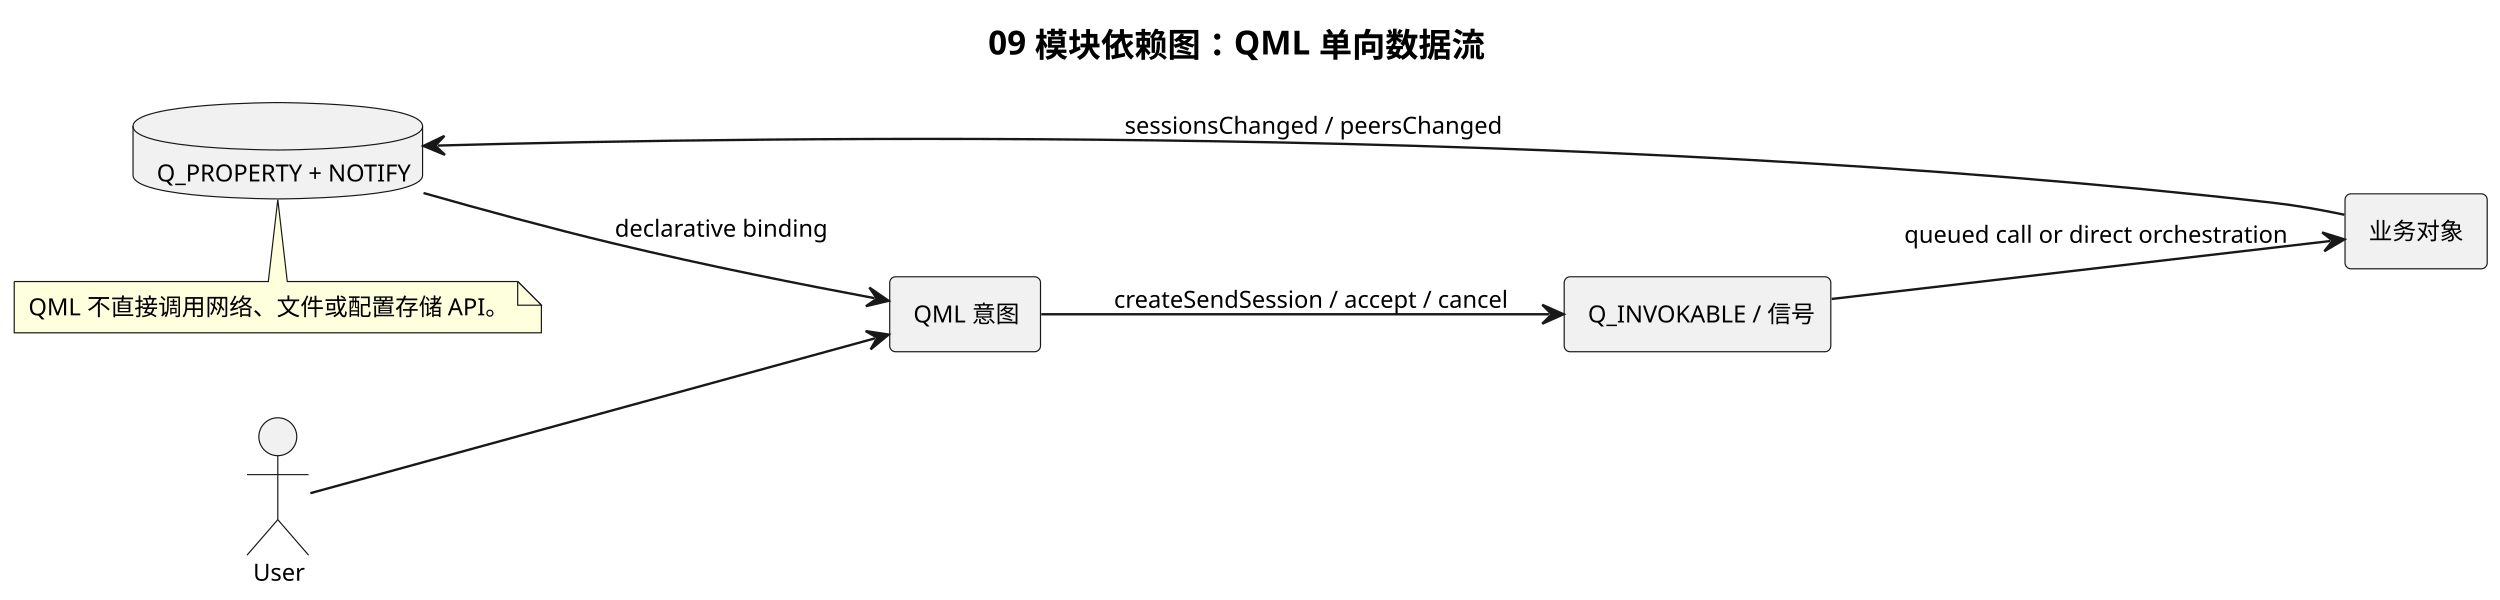
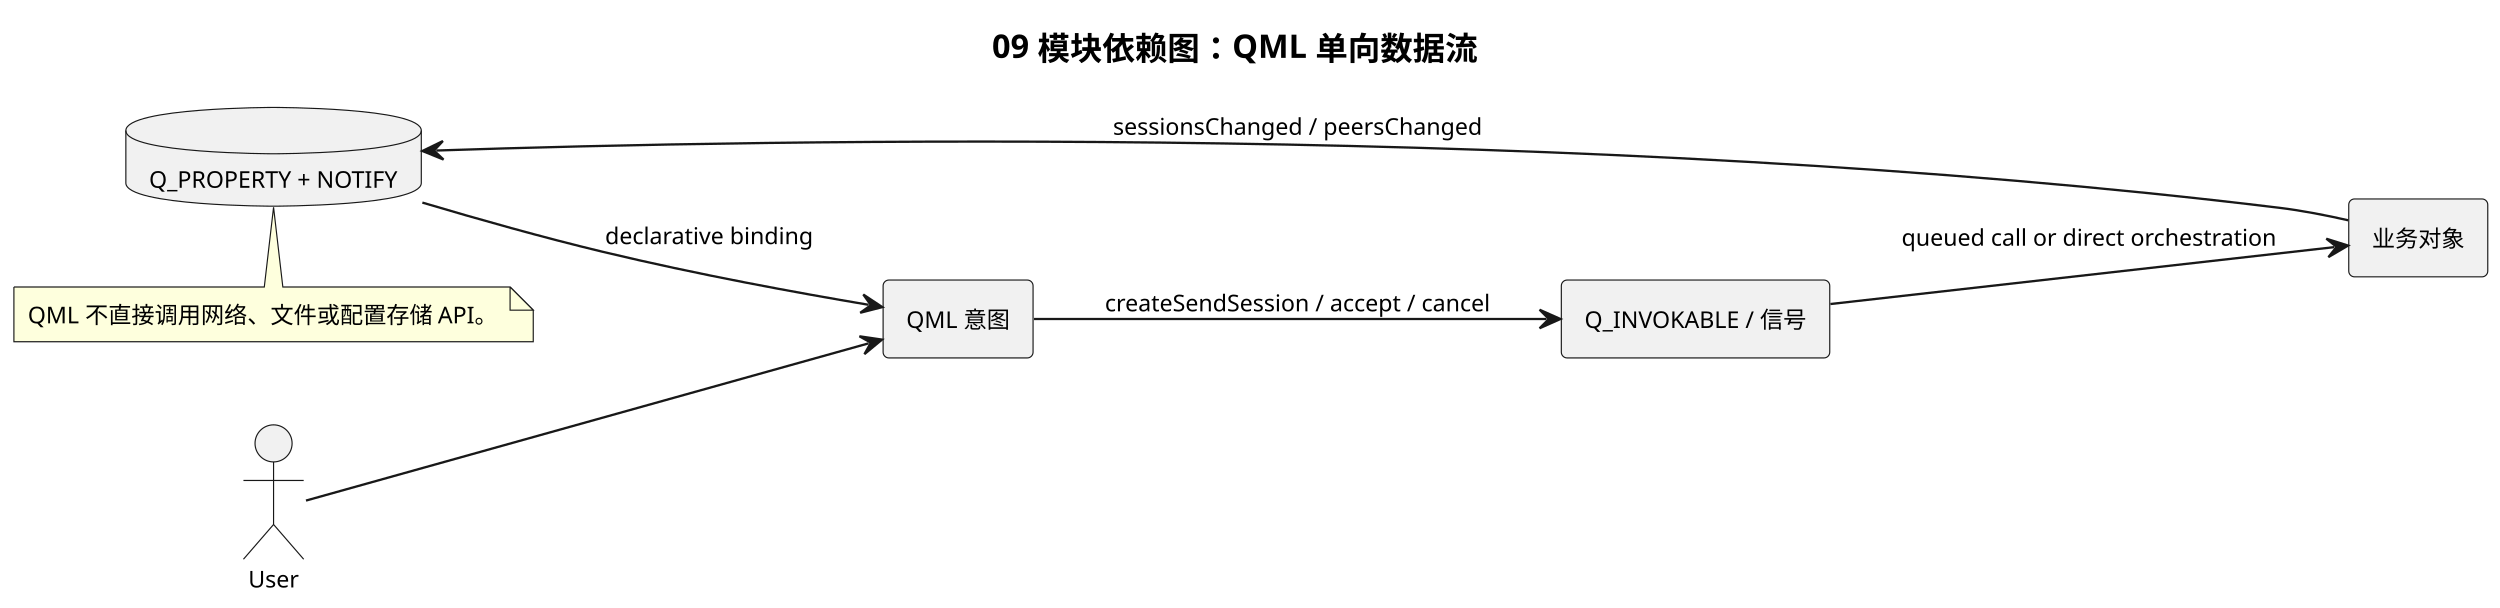
- <svg xmlns="http://www.w3.org/2000/svg" contentStyleType="text/css" data-diagram-type="DESCRIPTION" height="253px" preserveAspectRatio="none" style="width:1055px;height:253px;background:#FFFFFF;" version="1.1" viewBox="0 0 1055 253" width="1055px" zoomAndPan="magnify">
+ <svg xmlns="http://www.w3.org/2000/svg" contentStyleType="text/css" data-diagram-type="DESCRIPTION" height="262px" preserveAspectRatio="none" style="width:1079px;height:262px;background:#FFFFFF;" version="1.1" viewBox="0 0 1079 262" width="1079px" zoomAndPan="magnify">
  <defs />
  <g>
    <g class="title" data-source-line="111">
-       <text fill="#000000" font-family="sans-serif" font-size="14" font-weight="bold" lengthAdjust="spacing" textLength="207.552" x="417.024" y="22.995">09 模块依赖图：QML 单向数据流</text>
+       <text fill="#000000" font-family="sans-serif" font-size="14" font-weight="bold" lengthAdjust="spacing" textLength="209.398" x="428.161" y="24.966">09 模块依赖图：QML 单向数据流</text>
    </g>
    <g class="entity" data-qualified-name="User" data-source-line="115" id="ent0002">
-       <ellipse cx="117.23" cy="184.297" fill="#F1F1F1" rx="8" ry="8" style="stroke:#181818;stroke-width:0.5;" />
-       <path d="M117.23,192.297 L117.23,219.297 M104.23,200.297 L130.23,200.297 M117.23,219.297 L104.23,234.297 M117.23,219.297 L130.23,234.297" fill="none" style="stroke:#181818;stroke-width:0.5;" />
-       <text fill="#000000" font-family="sans-serif" font-size="10" lengthAdjust="spacing" textLength="20.835" x="106.812" y="245.079">User</text>
+       <ellipse cx="118.07" cy="191.368" fill="#F1F1F1" rx="8" ry="8" style="stroke:#181818;stroke-width:0.5;" />
+       <path d="M118.07,199.368 L118.07,226.368 M105.07,207.368 L131.07,207.368 M118.07,226.368 L105.07,241.368 M118.07,226.368 L131.07,241.368" fill="none" style="stroke:#181818;stroke-width:0.5;" />
+       <text fill="#000000" font-family="sans-serif" font-size="10" lengthAdjust="spacing" textLength="21.87" x="107.135" y="253.558">User</text>
    </g>
    <g class="entity" data-qualified-name="Qml" data-source-line="116" id="ent0003">
-       <rect fill="#F1F1F1" height="31.641" rx="2.5" ry="2.5" style="stroke:#181818;stroke-width:0.5;" width="63.633" x="375.46" y="116.797" />
-       <text fill="#000000" font-family="sans-serif" font-size="10" lengthAdjust="spacing" textLength="43.633" x="385.46" y="136.079">QML 意图</text>
+       <rect fill="#F1F1F1" height="33.62" rx="2.5" ry="2.5" style="stroke:#181818;stroke-width:0.5;" width="64.72" x="381.15" y="120.868" />
+       <text fill="#000000" font-family="sans-serif" font-size="10" lengthAdjust="spacing" textLength="44.72" x="391.15" y="141.558">QML 意图</text>
    </g>
    <g class="entity" data-qualified-name="Boundary" data-source-line="117" id="ent0004">
-       <rect fill="#F1F1F1" height="31.641" rx="2.5" ry="2.5" style="stroke:#181818;stroke-width:0.5;" width="112.51" x="660.09" y="116.797" />
-       <text fill="#000000" font-family="sans-serif" font-size="10" lengthAdjust="spacing" textLength="92.51" x="670.09" y="136.079">Q_INVOKABLE / 信号</text>
+       <rect fill="#F1F1F1" height="33.62" rx="2.5" ry="2.5" style="stroke:#181818;stroke-width:0.5;" width="115.85" x="673.87" y="120.868" />
+       <text fill="#000000" font-family="sans-serif" font-size="10" lengthAdjust="spacing" textLength="95.85" x="683.87" y="141.558">Q_INVOKABLE / 信号</text>
    </g>
    <g class="entity" data-qualified-name="Domain" data-source-line="118" id="ent0005">
-       <rect fill="#F1F1F1" height="31.641" rx="2.5" ry="2.5" style="stroke:#181818;stroke-width:0.5;" width="60" x="989.6" y="81.797" />
-       <text fill="#000000" font-family="sans-serif" font-size="10" lengthAdjust="spacing" textLength="40" x="999.6" y="101.079">业务对象</text>
+       <rect fill="#F1F1F1" height="33.62" rx="2.5" ry="2.5" style="stroke:#181818;stroke-width:0.5;" width="60" x="1013.72" y="85.868" />
+       <text fill="#000000" font-family="sans-serif" font-size="10" lengthAdjust="spacing" textLength="40" x="1023.72" y="106.558">业务对象</text>
    </g>
    <g class="entity" data-qualified-name="State" data-source-line="119" id="ent0006">
-       <path d="M56.14,53.297 C56.14,43.297 117.234,43.297 117.234,43.297 C117.234,43.297 178.327,43.297 178.327,53.297 L178.327,73.938 C178.327,83.938 117.234,83.938 117.234,83.938 C117.234,83.938 56.14,83.938 56.14,73.938 L56.14,53.297" fill="#F1F1F1" style="stroke:#181818;stroke-width:0.5;" />
-       <path d="M56.14,53.297 C56.14,63.297 117.234,63.297 117.234,63.297 C117.234,63.297 178.327,63.297 178.327,53.297" fill="none" style="stroke:#181818;stroke-width:0.5;" />
-       <text fill="#000000" font-family="sans-serif" font-size="10" lengthAdjust="spacing" textLength="102.188" x="66.14" y="76.579">Q_PROPERTY + NOTIFY</text>
+       <path d="M54.32,56.368 C54.32,46.368 118.075,46.368 118.075,46.368 C118.075,46.368 181.83,46.368 181.83,56.368 L181.83,78.988 C181.83,88.988 118.075,88.988 118.075,88.988 C118.075,88.988 54.32,88.988 54.32,78.988 L54.32,56.368" fill="#F1F1F1" style="stroke:#181818;stroke-width:0.5;" />
+       <path d="M54.32,56.368 C54.32,66.368 118.075,66.368 118.075,66.368 C118.075,66.368 181.83,66.368 181.83,56.368" fill="none" style="stroke:#181818;stroke-width:0.5;" />
+       <text fill="#000000" font-family="sans-serif" font-size="10" lengthAdjust="spacing" textLength="107.51" x="64.32" y="81.058">Q_PROPERTY + NOTIFY</text>
    </g>
    <g class="entity" data-qualified-name="GMN12" data-source-line="128" id="ent0013">
-       <path d="M6,118.797 L6,140.438 A0,0 0 0 0 6,140.438 L228.46,140.438 A0,0 0 0 0 228.46,140.438 L228.46,128.797 L218.46,118.797 L121.23,118.797 L117.23,84.207 L113.23,118.797 L6,118.797 A0,0 0 0 0 6,118.797" fill="#FEFFDD" style="stroke:#181818;stroke-width:0.5;" />
-       <path d="M218.46,118.797 L218.46,128.797 L228.46,128.797 L218.46,118.797" fill="#FEFFDD" style="stroke:#181818;stroke-width:0.5;" />
-       <text fill="#000000" font-family="sans-serif" font-size="10" lengthAdjust="spacing" textLength="201.46" x="12" y="133.079">QML 不直接调用网络、文件或配置存储 API。</text>
+       <path d="M6,123.868 L6,147.488 A0,0 0 0 0 6,147.488 L230.15,147.488 A0,0 0 0 0 230.15,147.488 L230.15,133.868 L220.15,123.868 L122.07,123.868 L118.07,89.468 L114.07,123.868 L6,123.868 A0,0 0 0 0 6,123.868" fill="#FEFFDD" style="stroke:#181818;stroke-width:0.5;" />
+       <path d="M220.15,123.868 L220.15,133.868 L230.15,133.868 L220.15,123.868" fill="#FEFFDD" style="stroke:#181818;stroke-width:0.5;" />
+       <text fill="#000000" font-family="sans-serif" font-size="10" lengthAdjust="spacing" textLength="203.15" x="12" y="139.558">QML 不直接调用网络、文件或配置存储 API。</text>
    </g>
    <g class="link" data-entity-1="ent0002" data-entity-2="ent0003" data-link-type="dependency" data-source-line="121" id="lnk7">
-       <path d="M130.98,208.117 C173.66,196.417 306.574,159.964 369.244,142.774" fill="none" id="User-to-Qml" style="stroke:#181818;stroke-width:1;" />
-       <polygon fill="#181818" points="375.03,141.187,365.293,139.71,370.208,142.51,367.409,147.425,375.03,141.187" style="stroke:#181818;stroke-width:1;" />
+       <path d="M132.06,216.048 C175.54,203.898 311.062,166.034 374.902,148.184" fill="none" id="User-to-Qml" style="stroke:#181818;stroke-width:1;" />
+       <polygon fill="#181818" points="380.68,146.568,370.935,145.139,375.865,147.914,373.089,152.844,380.68,146.568" style="stroke:#181818;stroke-width:1;" />
    </g>
    <g class="link" data-entity-1="ent0003" data-entity-2="ent0004" data-link-type="dependency" data-source-line="122" id="lnk8">
-       <path d="M439.41,132.617 C491.1,132.617 589.31,132.617 653.83,132.617" fill="none" id="Qml-to-Boundary" style="stroke:#181818;stroke-width:1;" />
-       <polygon fill="#181818" points="659.83,132.617,650.83,128.617,654.83,132.617,650.83,136.617,659.83,132.617" style="stroke:#181818;stroke-width:1;" />
-       <text fill="#000000" font-family="sans-serif" font-size="10" lengthAdjust="spacing" textLength="159.531" x="470.09" y="129.899">createSendSession / accept / cancel</text>
+       <path d="M446.28,137.678 C499.39,137.678 600.9,137.678 667.49,137.678" fill="none" id="Qml-to-Boundary" style="stroke:#181818;stroke-width:1;" />
+       <polygon fill="#181818" points="673.49,137.678,664.49,133.678,668.49,137.678,664.49,141.678,673.49,137.678" style="stroke:#181818;stroke-width:1;" />
+       <text fill="#000000" font-family="sans-serif" font-size="10" lengthAdjust="spacing" textLength="166.47" x="476.87" y="134.368">createSendSession / accept / cancel</text>
    </g>
    <g class="link" data-entity-1="ent0004" data-entity-2="ent0005" data-link-type="dependency" data-source-line="123" id="lnk9">
-       <path d="M772.95,126.157 C836.88,118.727 933.43,107.509 983.38,101.709" fill="none" id="Boundary-to-Domain" style="stroke:#181818;stroke-width:1;" />
-       <polygon fill="#181818" points="989.34,101.017,979.939,98.082,984.373,101.594,980.861,106.028,989.34,101.017" style="stroke:#181818;stroke-width:1;" />
-       <text fill="#000000" font-family="sans-serif" font-size="10" lengthAdjust="spacing" textLength="155.732" x="803.6" y="102.459">queued call or direct orchestration</text>
+       <path d="M790,131.218 C856.11,123.748 956.388,112.431 1007.468,106.661" fill="none" id="Boundary-to-Domain" style="stroke:#181818;stroke-width:1;" />
+       <polygon fill="#181818" points="1013.43,105.988,1004.038,103.023,1008.462,106.549,1004.936,110.973,1013.43,105.988" style="stroke:#181818;stroke-width:1;" />
+       <text fill="#000000" font-family="sans-serif" font-size="10" lengthAdjust="spacing" textLength="162.36" x="820.72" y="106.068">queued call or direct orchestration</text>
    </g>
    <g class="link" data-entity-1="ent0005" data-entity-2="ent0006" data-link-type="dependency" data-source-line="124" id="lnk10">
-       <path d="M989.35,90.617 C979.91,88.637 969.36,86.727 959.6,85.617 C668.51,52.467 323.278,57.58 184.668,61.43" fill="none" id="Domain-to-State" style="stroke:#181818;stroke-width:1;" />
-       <polygon fill="#181818" points="178.67,61.597,187.778,65.345,183.668,61.458,187.555,57.349,178.67,61.597" style="stroke:#181818;stroke-width:1;" />
-       <text fill="#000000" font-family="sans-serif" font-size="10" lengthAdjust="spacing" textLength="150.649" x="474.59" y="56.449">sessionsChanged / peersChanged</text>
+       <path d="M1013.5,95.078 C1004.06,92.938 993.51,90.868 983.72,89.678 C685.6,53.378 331.557,60.167 188.297,64.967" fill="none" id="Domain-to-State" style="stroke:#181818;stroke-width:1;" />
+       <polygon fill="#181818" points="182.3,65.168,191.429,68.864,187.297,65.001,191.161,60.869,182.3,65.168" style="stroke:#181818;stroke-width:1;" />
+       <text fill="#000000" font-family="sans-serif" font-size="10" lengthAdjust="spacing" textLength="159.34" x="480.37" y="58.188">sessionsChanged / peersChanged</text>
    </g>
    <g class="link" data-entity-1="ent0006" data-entity-2="ent0003" data-link-type="dependency" data-source-line="125" id="lnk11">
-       <path d="M178.73,81.457 C203.36,88.457 232.17,96.297 258.46,102.617 C298.43,112.217 339.072,120.225 369.092,125.835" fill="none" id="State-to-Qml" style="stroke:#181818;stroke-width:1;" />
-       <polygon fill="#181818" points="374.99,126.937,366.878,121.352,370.075,126.018,365.408,129.215,374.99,126.937" style="stroke:#181818;stroke-width:1;" />
-       <text fill="#000000" font-family="sans-serif" font-size="10" lengthAdjust="spacing" textLength="85.601" x="259.46" y="99.899">declarative binding</text>
+       <path d="M182.29,87.438 C206.51,94.638 234.48,102.518 260.15,108.678 C301.52,118.608 343.944,126.33 374.894,131.55" fill="none" id="State-to-Qml" style="stroke:#181818;stroke-width:1;" />
+       <polygon fill="#181818" points="380.81,132.548,372.601,127.107,375.88,131.716,371.27,134.995,380.81,132.548" style="stroke:#181818;stroke-width:1;" />
+       <text fill="#000000" font-family="sans-serif" font-size="10" lengthAdjust="spacing" textLength="90" x="261.15" y="105.368">declarative binding</text>
    </g>
  </g>
</svg>
